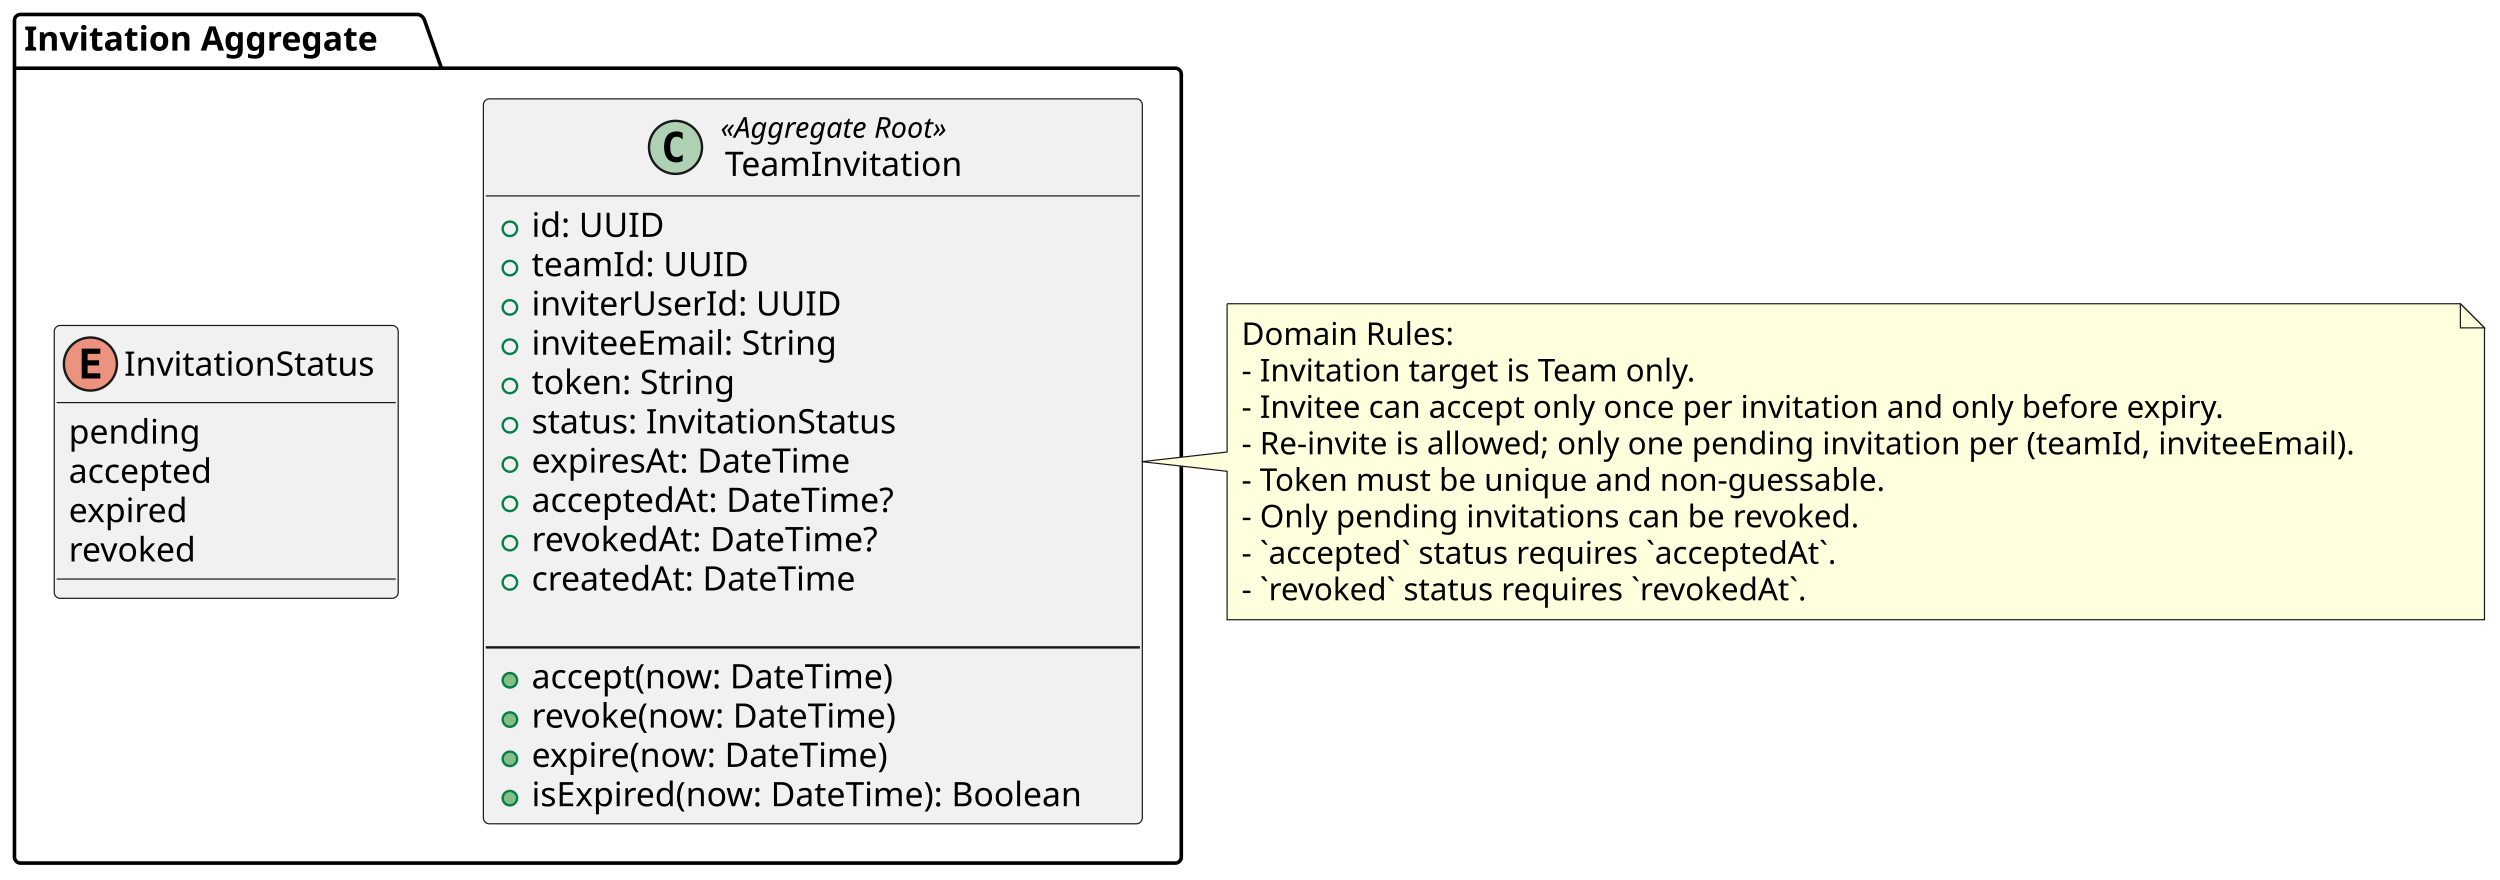
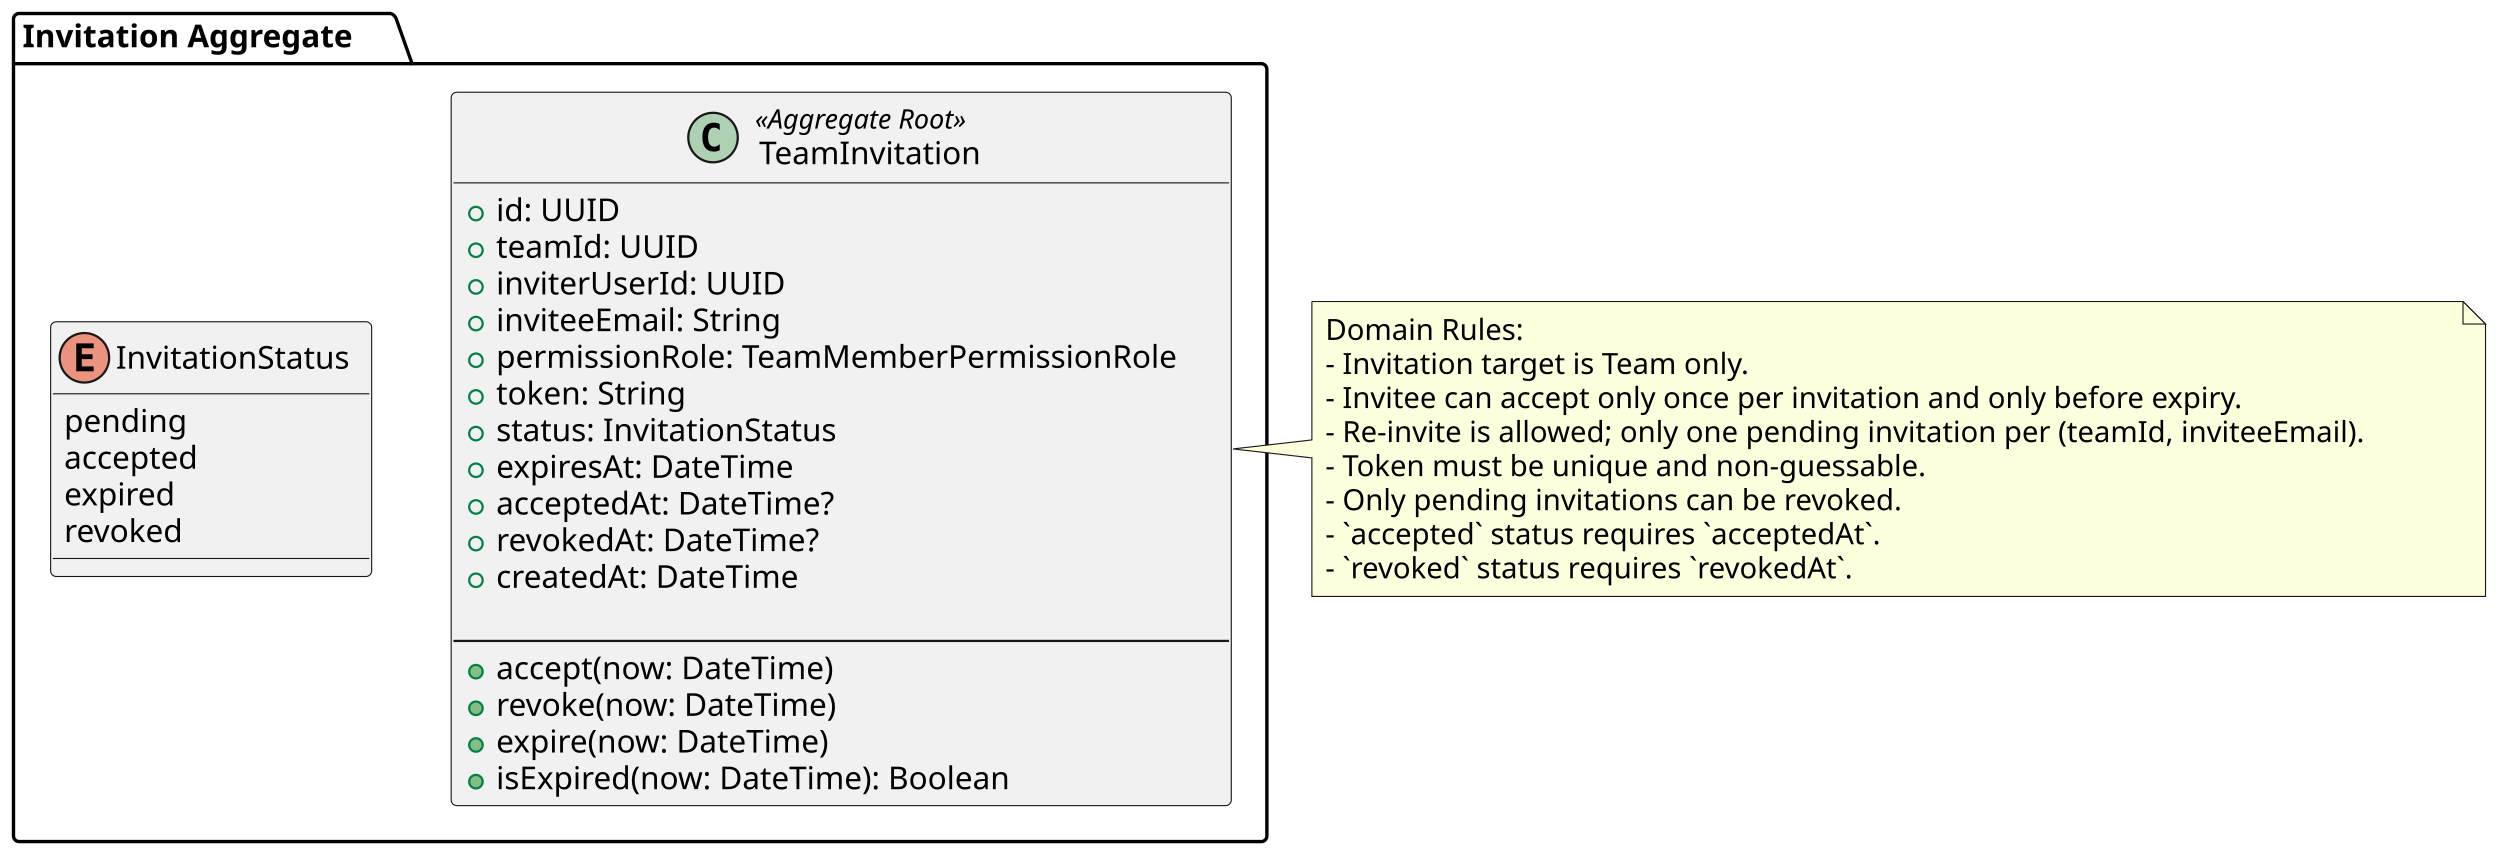
- <svg xmlns="http://www.w3.org/2000/svg" contentStyleType="text/css" data-diagram-type="CLASS" height="365px" preserveAspectRatio="none" style="width:1037px;height:365px;background:#FFFFFF;" version="1.1" viewBox="0 0 1037 365" width="1037px" zoomAndPan="magnify">
+ <svg xmlns="http://www.w3.org/2000/svg" contentStyleType="text/css" data-diagram-type="CLASS" height="381px" preserveAspectRatio="none" style="width:1111px;height:381px;background:#FFFFFF;" version="1.1" viewBox="0 0 1111 381" width="1111px" zoomAndPan="magnify">
  <defs />
  <g>
    <g class="cluster" data-qualified-name="Invitation Aggregate" data-source-line="1" id="ent0002">
-       <path d="M8.5,6 L173.624,6 A3.75,3.75 0 0 1 176.124,8.5 L183.124,28.297 L487.5,28.297 A2.5,2.5 0 0 1 490,30.797 L490,355.5 A2.5,2.5 0 0 1 487.5,358 L8.5,358 A2.5,2.5 0 0 1 6,355.5 L6,8.5 A2.5,2.5 0 0 1 8.5,6" fill="none" style="stroke:#000000;stroke-width:1.5;" />
+       <path d="M8.5,6 L173.624,6 A3.75,3.75 0 0 1 176.124,8.5 L183.124,28.297 L560.5,28.297 A2.5,2.5 0 0 1 563,30.797 L563,371.5 A2.5,2.5 0 0 1 560.5,374 L8.5,374 A2.5,2.5 0 0 1 6,371.5 L6,8.5 A2.5,2.5 0 0 1 8.5,6" fill="none" style="stroke:#000000;stroke-width:1.5;" />
      <line style="stroke:#000000;stroke-width:1.5;" x1="6" x2="183.124" y1="28.297" y2="28.297" />
      <text fill="#000000" font-family="sans-serif" font-size="14" font-weight="bold" lengthAdjust="spacing" textLength="164.124" x="10" y="20.995">Invitation Aggregate</text>
    </g>
    <g class="entity" data-qualified-name="Invitation Aggregate.TeamInvitation" data-source-line="3" id="ent0003">
-       <rect fill="#F1F1F1" height="300.719" rx="2.5" ry="2.5" style="stroke:#181818;stroke-width:0.5;" width="273.338" x="200.5" y="41" />
-       <ellipse cx="280.197" cy="61.133" fill="#ADD1B2" rx="11" ry="11" style="stroke:#181818;stroke-width:1;" />
-       <path d="M283.166,66.773 Q282.587,67.07 281.947,67.211 Q281.306,67.367 280.603,67.367 Q278.103,67.367 276.775,65.727 Q275.462,64.07 275.462,60.945 Q275.462,57.82 276.775,56.164 Q278.103,54.508 280.603,54.508 Q281.306,54.508 281.947,54.664 Q282.603,54.82 283.166,55.117 L283.166,57.836 Q282.541,57.258 281.947,56.992 Q281.353,56.711 280.728,56.711 Q279.384,56.711 278.697,57.789 Q278.009,58.852 278.009,60.945 Q278.009,63.039 278.697,64.117 Q279.384,65.18 280.728,65.18 Q281.353,65.18 281.947,64.914 Q282.541,64.633 283.166,64.055 L283.166,66.773 Z " fill="#000000" />
-       <text fill="#000000" font-family="sans-serif" font-size="12" font-style="italic" lengthAdjust="spacing" textLength="109.172" x="298.833" y="57.139">«Aggregate Root»</text>
-       <text fill="#000000" font-family="sans-serif" font-size="14" lengthAdjust="spacing" textLength="105.444" x="300.697" y="72.964">TeamInvitation</text>
-       <line style="stroke:#181818;stroke-width:0.5;" x1="201.5" x2="472.838" y1="81.266" y2="81.266" />
+       <rect fill="#F1F1F1" height="317.016" rx="2.5" ry="2.5" style="stroke:#181818;stroke-width:0.5;" width="346.681" x="200.5" y="41" />
+       <ellipse cx="316.868" cy="61.133" fill="#ADD1B2" rx="11" ry="11" style="stroke:#181818;stroke-width:1;" />
+       <path d="M319.837,66.773 Q319.259,67.07 318.618,67.211 Q317.978,67.367 317.274,67.367 Q314.774,67.367 313.446,65.727 Q312.134,64.07 312.134,60.945 Q312.134,57.82 313.446,56.164 Q314.774,54.508 317.274,54.508 Q317.978,54.508 318.618,54.664 Q319.274,54.82 319.837,55.117 L319.837,57.836 Q319.212,57.258 318.618,56.992 Q318.024,56.711 317.399,56.711 Q316.056,56.711 315.368,57.789 Q314.681,58.852 314.681,60.945 Q314.681,63.039 315.368,64.117 Q316.056,65.18 317.399,65.18 Q318.024,65.18 318.618,64.914 Q319.212,64.633 319.837,64.055 L319.837,66.773 Z " fill="#000000" />
+       <text fill="#000000" font-family="sans-serif" font-size="12" font-style="italic" lengthAdjust="spacing" textLength="109.172" x="335.504" y="57.139">«Aggregate Root»</text>
+       <text fill="#000000" font-family="sans-serif" font-size="14" lengthAdjust="spacing" textLength="105.444" x="337.368" y="72.964">TeamInvitation</text>
+       <line style="stroke:#181818;stroke-width:0.5;" x1="201.5" x2="546.181" y1="81.266" y2="81.266" />
      <g data-visibility-modifier="PUBLIC_FIELD">
        <ellipse cx="211.5" cy="94.914" fill="none" rx="3" ry="3" style="stroke:#038048;stroke-width:1;" />
      </g>
      <text fill="#000000" font-family="sans-serif" font-size="14" lengthAdjust="spacing" textLength="57.347" x="220.5" y="98.261">id: UUID</text>
      <g data-visibility-modifier="PUBLIC_FIELD">
        <ellipse cx="211.5" cy="111.211" fill="none" rx="3" ry="3" style="stroke:#038048;stroke-width:1;" />
      </g>
      <text fill="#000000" font-family="sans-serif" font-size="14" lengthAdjust="spacing" textLength="93.905" x="220.5" y="114.558">teamId: UUID</text>
      <g data-visibility-modifier="PUBLIC_FIELD">
        <ellipse cx="211.5" cy="127.508" fill="none" rx="3" ry="3" style="stroke:#038048;stroke-width:1;" />
      </g>
      <text fill="#000000" font-family="sans-serif" font-size="14" lengthAdjust="spacing" textLength="134.292" x="220.5" y="130.855">inviterUserId: UUID</text>
      <g data-visibility-modifier="PUBLIC_FIELD">
        <ellipse cx="211.5" cy="143.805" fill="none" rx="3" ry="3" style="stroke:#038048;stroke-width:1;" />
      </g>
      <text fill="#000000" font-family="sans-serif" font-size="14" lengthAdjust="spacing" textLength="137.443" x="220.5" y="147.151">inviteeEmail: String</text>
      <g data-visibility-modifier="PUBLIC_FIELD">
        <ellipse cx="211.5" cy="160.102" fill="none" rx="3" ry="3" style="stroke:#038048;stroke-width:1;" />
      </g>
-       <text fill="#000000" font-family="sans-serif" font-size="14" lengthAdjust="spacing" textLength="90.597" x="220.5" y="163.448">token: String</text>
+       <text fill="#000000" font-family="sans-serif" font-size="14" lengthAdjust="spacing" textLength="320.681" x="220.5" y="163.448">permissionRole: TeamMemberPermissionRole</text>
      <g data-visibility-modifier="PUBLIC_FIELD">
        <ellipse cx="211.5" cy="176.398" fill="none" rx="3" ry="3" style="stroke:#038048;stroke-width:1;" />
      </g>
-       <text fill="#000000" font-family="sans-serif" font-size="14" lengthAdjust="spacing" textLength="162.859" x="220.5" y="179.745">status: InvitationStatus</text>
+       <text fill="#000000" font-family="sans-serif" font-size="14" lengthAdjust="spacing" textLength="90.597" x="220.5" y="179.745">token: String</text>
      <g data-visibility-modifier="PUBLIC_FIELD">
        <ellipse cx="211.5" cy="192.695" fill="none" rx="3" ry="3" style="stroke:#038048;stroke-width:1;" />
      </g>
-       <text fill="#000000" font-family="sans-serif" font-size="14" lengthAdjust="spacing" textLength="143.726" x="220.5" y="196.042">expiresAt: DateTime</text>
+       <text fill="#000000" font-family="sans-serif" font-size="14" lengthAdjust="spacing" textLength="162.859" x="220.5" y="196.042">status: InvitationStatus</text>
      <g data-visibility-modifier="PUBLIC_FIELD">
        <ellipse cx="211.5" cy="208.992" fill="none" rx="3" ry="3" style="stroke:#038048;stroke-width:1;" />
      </g>
-       <text fill="#000000" font-family="sans-serif" font-size="14" lengthAdjust="spacing" textLength="164.281" x="220.5" y="212.339">acceptedAt: DateTime?</text>
+       <text fill="#000000" font-family="sans-serif" font-size="14" lengthAdjust="spacing" textLength="143.726" x="220.5" y="212.339">expiresAt: DateTime</text>
      <g data-visibility-modifier="PUBLIC_FIELD">
        <ellipse cx="211.5" cy="225.289" fill="none" rx="3" ry="3" style="stroke:#038048;stroke-width:1;" />
      </g>
-       <text fill="#000000" font-family="sans-serif" font-size="14" lengthAdjust="spacing" textLength="156.645" x="220.5" y="228.636">revokedAt: DateTime?</text>
+       <text fill="#000000" font-family="sans-serif" font-size="14" lengthAdjust="spacing" textLength="164.281" x="220.5" y="228.636">acceptedAt: DateTime?</text>
      <g data-visibility-modifier="PUBLIC_FIELD">
        <ellipse cx="211.5" cy="241.586" fill="none" rx="3" ry="3" style="stroke:#038048;stroke-width:1;" />
      </g>
-       <text fill="#000000" font-family="sans-serif" font-size="14" lengthAdjust="spacing" textLength="146.023" x="220.5" y="244.933">createdAt: DateTime</text>
-       <text fill="#000000" font-family="sans-serif" font-size="14" lengthAdjust="spacing" textLength="4.45" x="220.5" y="261.229"> </text>
-       <line style="stroke:#181818;stroke-width:1;" x1="201.5" x2="472.838" y1="268.531" y2="268.531" />
-       <g data-visibility-modifier="PUBLIC_METHOD">
-         <ellipse cx="211.5" cy="282.18" fill="#84BE84" rx="3" ry="3" style="stroke:#038048;stroke-width:1;" />
+       <text fill="#000000" font-family="sans-serif" font-size="14" lengthAdjust="spacing" textLength="156.645" x="220.5" y="244.933">revokedAt: DateTime?</text>
+       <g data-visibility-modifier="PUBLIC_FIELD">
+         <ellipse cx="211.5" cy="257.883" fill="none" rx="3" ry="3" style="stroke:#038048;stroke-width:1;" />
      </g>
-       <text fill="#000000" font-family="sans-serif" font-size="14" lengthAdjust="spacing" textLength="164.097" x="220.5" y="285.526">accept(now: DateTime)</text>
+       <text fill="#000000" font-family="sans-serif" font-size="14" lengthAdjust="spacing" textLength="146.023" x="220.5" y="261.229">createdAt: DateTime</text>
+       <text fill="#000000" font-family="sans-serif" font-size="14" lengthAdjust="spacing" textLength="4.45" x="220.5" y="277.526"> </text>
+       <line style="stroke:#181818;stroke-width:1;" x1="201.5" x2="546.181" y1="284.828" y2="284.828" />
      <g data-visibility-modifier="PUBLIC_METHOD">
        <ellipse cx="211.5" cy="298.477" fill="#84BE84" rx="3" ry="3" style="stroke:#038048;stroke-width:1;" />
      </g>
-       <text fill="#000000" font-family="sans-serif" font-size="14" lengthAdjust="spacing" textLength="165.074" x="220.5" y="301.823">revoke(now: DateTime)</text>
+       <text fill="#000000" font-family="sans-serif" font-size="14" lengthAdjust="spacing" textLength="164.097" x="220.5" y="301.823">accept(now: DateTime)</text>
      <g data-visibility-modifier="PUBLIC_METHOD">
        <ellipse cx="211.5" cy="314.773" fill="#84BE84" rx="3" ry="3" style="stroke:#038048;stroke-width:1;" />
      </g>
-       <text fill="#000000" font-family="sans-serif" font-size="14" lengthAdjust="spacing" textLength="161.178" x="220.5" y="318.12">expire(now: DateTime)</text>
+       <text fill="#000000" font-family="sans-serif" font-size="14" lengthAdjust="spacing" textLength="165.074" x="220.5" y="318.12">revoke(now: DateTime)</text>
      <g data-visibility-modifier="PUBLIC_METHOD">
        <ellipse cx="211.5" cy="331.07" fill="#84BE84" rx="3" ry="3" style="stroke:#038048;stroke-width:1;" />
      </g>
-       <text fill="#000000" font-family="sans-serif" font-size="14" lengthAdjust="spacing" textLength="247.338" x="220.5" y="334.417">isExpired(now: DateTime): Boolean</text>
+       <text fill="#000000" font-family="sans-serif" font-size="14" lengthAdjust="spacing" textLength="161.178" x="220.5" y="334.417">expire(now: DateTime)</text>
+       <g data-visibility-modifier="PUBLIC_METHOD">
+         <ellipse cx="211.5" cy="347.367" fill="#84BE84" rx="3" ry="3" style="stroke:#038048;stroke-width:1;" />
+       </g>
+       <text fill="#000000" font-family="sans-serif" font-size="14" lengthAdjust="spacing" textLength="247.338" x="220.5" y="350.714">isExpired(now: DateTime): Boolean</text>
    </g>
-     <g class="entity" data-qualified-name="Invitation Aggregate.InvitationStatus" data-source-line="22" id="ent0004">
-       <rect fill="#F1F1F1" height="113.188" rx="2.5" ry="2.5" style="stroke:#181818;stroke-width:0.5;" width="142.674" x="22.5" y="135" />
-       <ellipse cx="37.5" cy="151" fill="#EB937F" rx="11" ry="11" style="stroke:#181818;stroke-width:1;" />
-       <path d="M41.609,157 L33.891,157 L33.891,144.609 L41.609,144.609 L41.609,146.766 L36.344,146.766 L36.344,149.438 L41.109,149.438 L41.109,151.594 L36.344,151.594 L36.344,154.844 L41.609,154.844 L41.609,157 Z " fill="#000000" />
-       <text fill="#000000" font-family="sans-serif" font-size="14" lengthAdjust="spacing" textLength="110.674" x="51.5" y="155.847">InvitationStatus</text>
-       <line style="stroke:#181818;stroke-width:0.5;" x1="23.5" x2="164.174" y1="167" y2="167" />
-       <text fill="#000000" font-family="sans-serif" font-size="14" lengthAdjust="spacing" textLength="56.909" x="28.5" y="183.995">pending</text>
-       <text fill="#000000" font-family="sans-serif" font-size="14" lengthAdjust="spacing" textLength="64.463" x="28.5" y="200.292">accepted</text>
-       <text fill="#000000" font-family="sans-serif" font-size="14" lengthAdjust="spacing" textLength="52.931" x="28.5" y="216.589">expired</text>
-       <text fill="#000000" font-family="sans-serif" font-size="14" lengthAdjust="spacing" textLength="56.827" x="28.5" y="232.886">revoked</text>
-       <line style="stroke:#181818;stroke-width:0.5;" x1="23.5" x2="164.174" y1="240.188" y2="240.188" />
+     <g class="entity" data-qualified-name="Invitation Aggregate.InvitationStatus" data-source-line="23" id="ent0004">
+       <rect fill="#F1F1F1" height="113.188" rx="2.5" ry="2.5" style="stroke:#181818;stroke-width:0.5;" width="142.674" x="22.5" y="143" />
+       <ellipse cx="37.5" cy="159" fill="#EB937F" rx="11" ry="11" style="stroke:#181818;stroke-width:1;" />
+       <path d="M41.609,165 L33.891,165 L33.891,152.609 L41.609,152.609 L41.609,154.766 L36.344,154.766 L36.344,157.438 L41.109,157.438 L41.109,159.594 L36.344,159.594 L36.344,162.844 L41.609,162.844 L41.609,165 Z " fill="#000000" />
+       <text fill="#000000" font-family="sans-serif" font-size="14" lengthAdjust="spacing" textLength="110.674" x="51.5" y="163.847">InvitationStatus</text>
+       <line style="stroke:#181818;stroke-width:0.5;" x1="23.5" x2="164.174" y1="175" y2="175" />
+       <text fill="#000000" font-family="sans-serif" font-size="14" lengthAdjust="spacing" textLength="56.909" x="28.5" y="191.995">pending</text>
+       <text fill="#000000" font-family="sans-serif" font-size="14" lengthAdjust="spacing" textLength="64.463" x="28.5" y="208.292">accepted</text>
+       <text fill="#000000" font-family="sans-serif" font-size="14" lengthAdjust="spacing" textLength="52.931" x="28.5" y="224.589">expired</text>
+       <text fill="#000000" font-family="sans-serif" font-size="14" lengthAdjust="spacing" textLength="56.827" x="28.5" y="240.886">revoked</text>
+       <line style="stroke:#181818;stroke-width:0.5;" x1="23.5" x2="164.174" y1="248.188" y2="248.188" />
    </g>
-     <g class="entity" data-qualified-name="GMN5" data-source-line="31" id="ent0006">
-       <path d="M509,126 L509,187.5 L473.58,191.5 L509,195.5 L509,257.062 A0,0 0 0 0 509,257.062 L1030.563,257.062 A0,0 0 0 0 1030.563,257.062 L1030.563,136 L1020.563,126 L509,126 A0,0 0 0 0 509,126" fill="#FEFFDD" style="stroke:#181818;stroke-width:0.5;" />
-       <path d="M1020.563,126 L1020.563,136 L1030.563,136 L1020.563,126" fill="#FEFFDD" style="stroke:#181818;stroke-width:0.5;" />
-       <text fill="#000000" font-family="sans-serif" font-size="13" lengthAdjust="spacing" textLength="94.612" x="515" y="143.067">Domain Rules:</text>
-       <text fill="#000000" font-family="sans-serif" font-size="13" lengthAdjust="spacing" textLength="205.036" x="515" y="158.2">- Invitation target is Team only.</text>
-       <text fill="#000000" font-family="sans-serif" font-size="13" lengthAdjust="spacing" textLength="441.937" x="515" y="173.333">- Invitee can accept only once per invitation and only before expiry.</text>
-       <text fill="#000000" font-family="sans-serif" font-size="13" lengthAdjust="spacing" textLength="500.563" x="515" y="188.465">- Re-invite is allowed; only one pending invitation per (teamId, inviteeEmail).</text>
-       <text fill="#000000" font-family="sans-serif" font-size="13" lengthAdjust="spacing" textLength="286.324" x="515" y="203.598">- Token must be unique and non-guessable.</text>
-       <text fill="#000000" font-family="sans-serif" font-size="13" lengthAdjust="spacing" textLength="276.504" x="515" y="218.731">- Only pending invitations can be revoked.</text>
-       <text fill="#000000" font-family="sans-serif" font-size="13" lengthAdjust="spacing" textLength="278.567" x="515" y="233.864">- `accepted` status requires `acceptedAt`.</text>
-       <text fill="#000000" font-family="sans-serif" font-size="13" lengthAdjust="spacing" textLength="264.386" x="515" y="248.997">- `revoked` status requires `revokedAt`.</text>
+     <g class="entity" data-qualified-name="GMN5" data-source-line="32" id="ent0006">
+       <path d="M583,134 L583,195.5 L547.96,199.5 L583,203.5 L583,265.062 A0,0 0 0 0 583,265.062 L1104.563,265.062 A0,0 0 0 0 1104.563,265.062 L1104.563,144 L1094.563,134 L583,134 A0,0 0 0 0 583,134" fill="#FEFFDD" style="stroke:#181818;stroke-width:0.5;" />
+       <path d="M1094.563,134 L1094.563,144 L1104.563,144 L1094.563,134" fill="#FEFFDD" style="stroke:#181818;stroke-width:0.5;" />
+       <text fill="#000000" font-family="sans-serif" font-size="13" lengthAdjust="spacing" textLength="94.612" x="589" y="151.067">Domain Rules:</text>
+       <text fill="#000000" font-family="sans-serif" font-size="13" lengthAdjust="spacing" textLength="205.036" x="589" y="166.2">- Invitation target is Team only.</text>
+       <text fill="#000000" font-family="sans-serif" font-size="13" lengthAdjust="spacing" textLength="441.937" x="589" y="181.333">- Invitee can accept only once per invitation and only before expiry.</text>
+       <text fill="#000000" font-family="sans-serif" font-size="13" lengthAdjust="spacing" textLength="500.563" x="589" y="196.465">- Re-invite is allowed; only one pending invitation per (teamId, inviteeEmail).</text>
+       <text fill="#000000" font-family="sans-serif" font-size="13" lengthAdjust="spacing" textLength="286.324" x="589" y="211.598">- Token must be unique and non-guessable.</text>
+       <text fill="#000000" font-family="sans-serif" font-size="13" lengthAdjust="spacing" textLength="276.504" x="589" y="226.731">- Only pending invitations can be revoked.</text>
+       <text fill="#000000" font-family="sans-serif" font-size="13" lengthAdjust="spacing" textLength="278.567" x="589" y="241.864">- `accepted` status requires `acceptedAt`.</text>
+       <text fill="#000000" font-family="sans-serif" font-size="13" lengthAdjust="spacing" textLength="264.386" x="589" y="256.997">- `revoked` status requires `revokedAt`.</text>
    </g>
  </g>
</svg>
